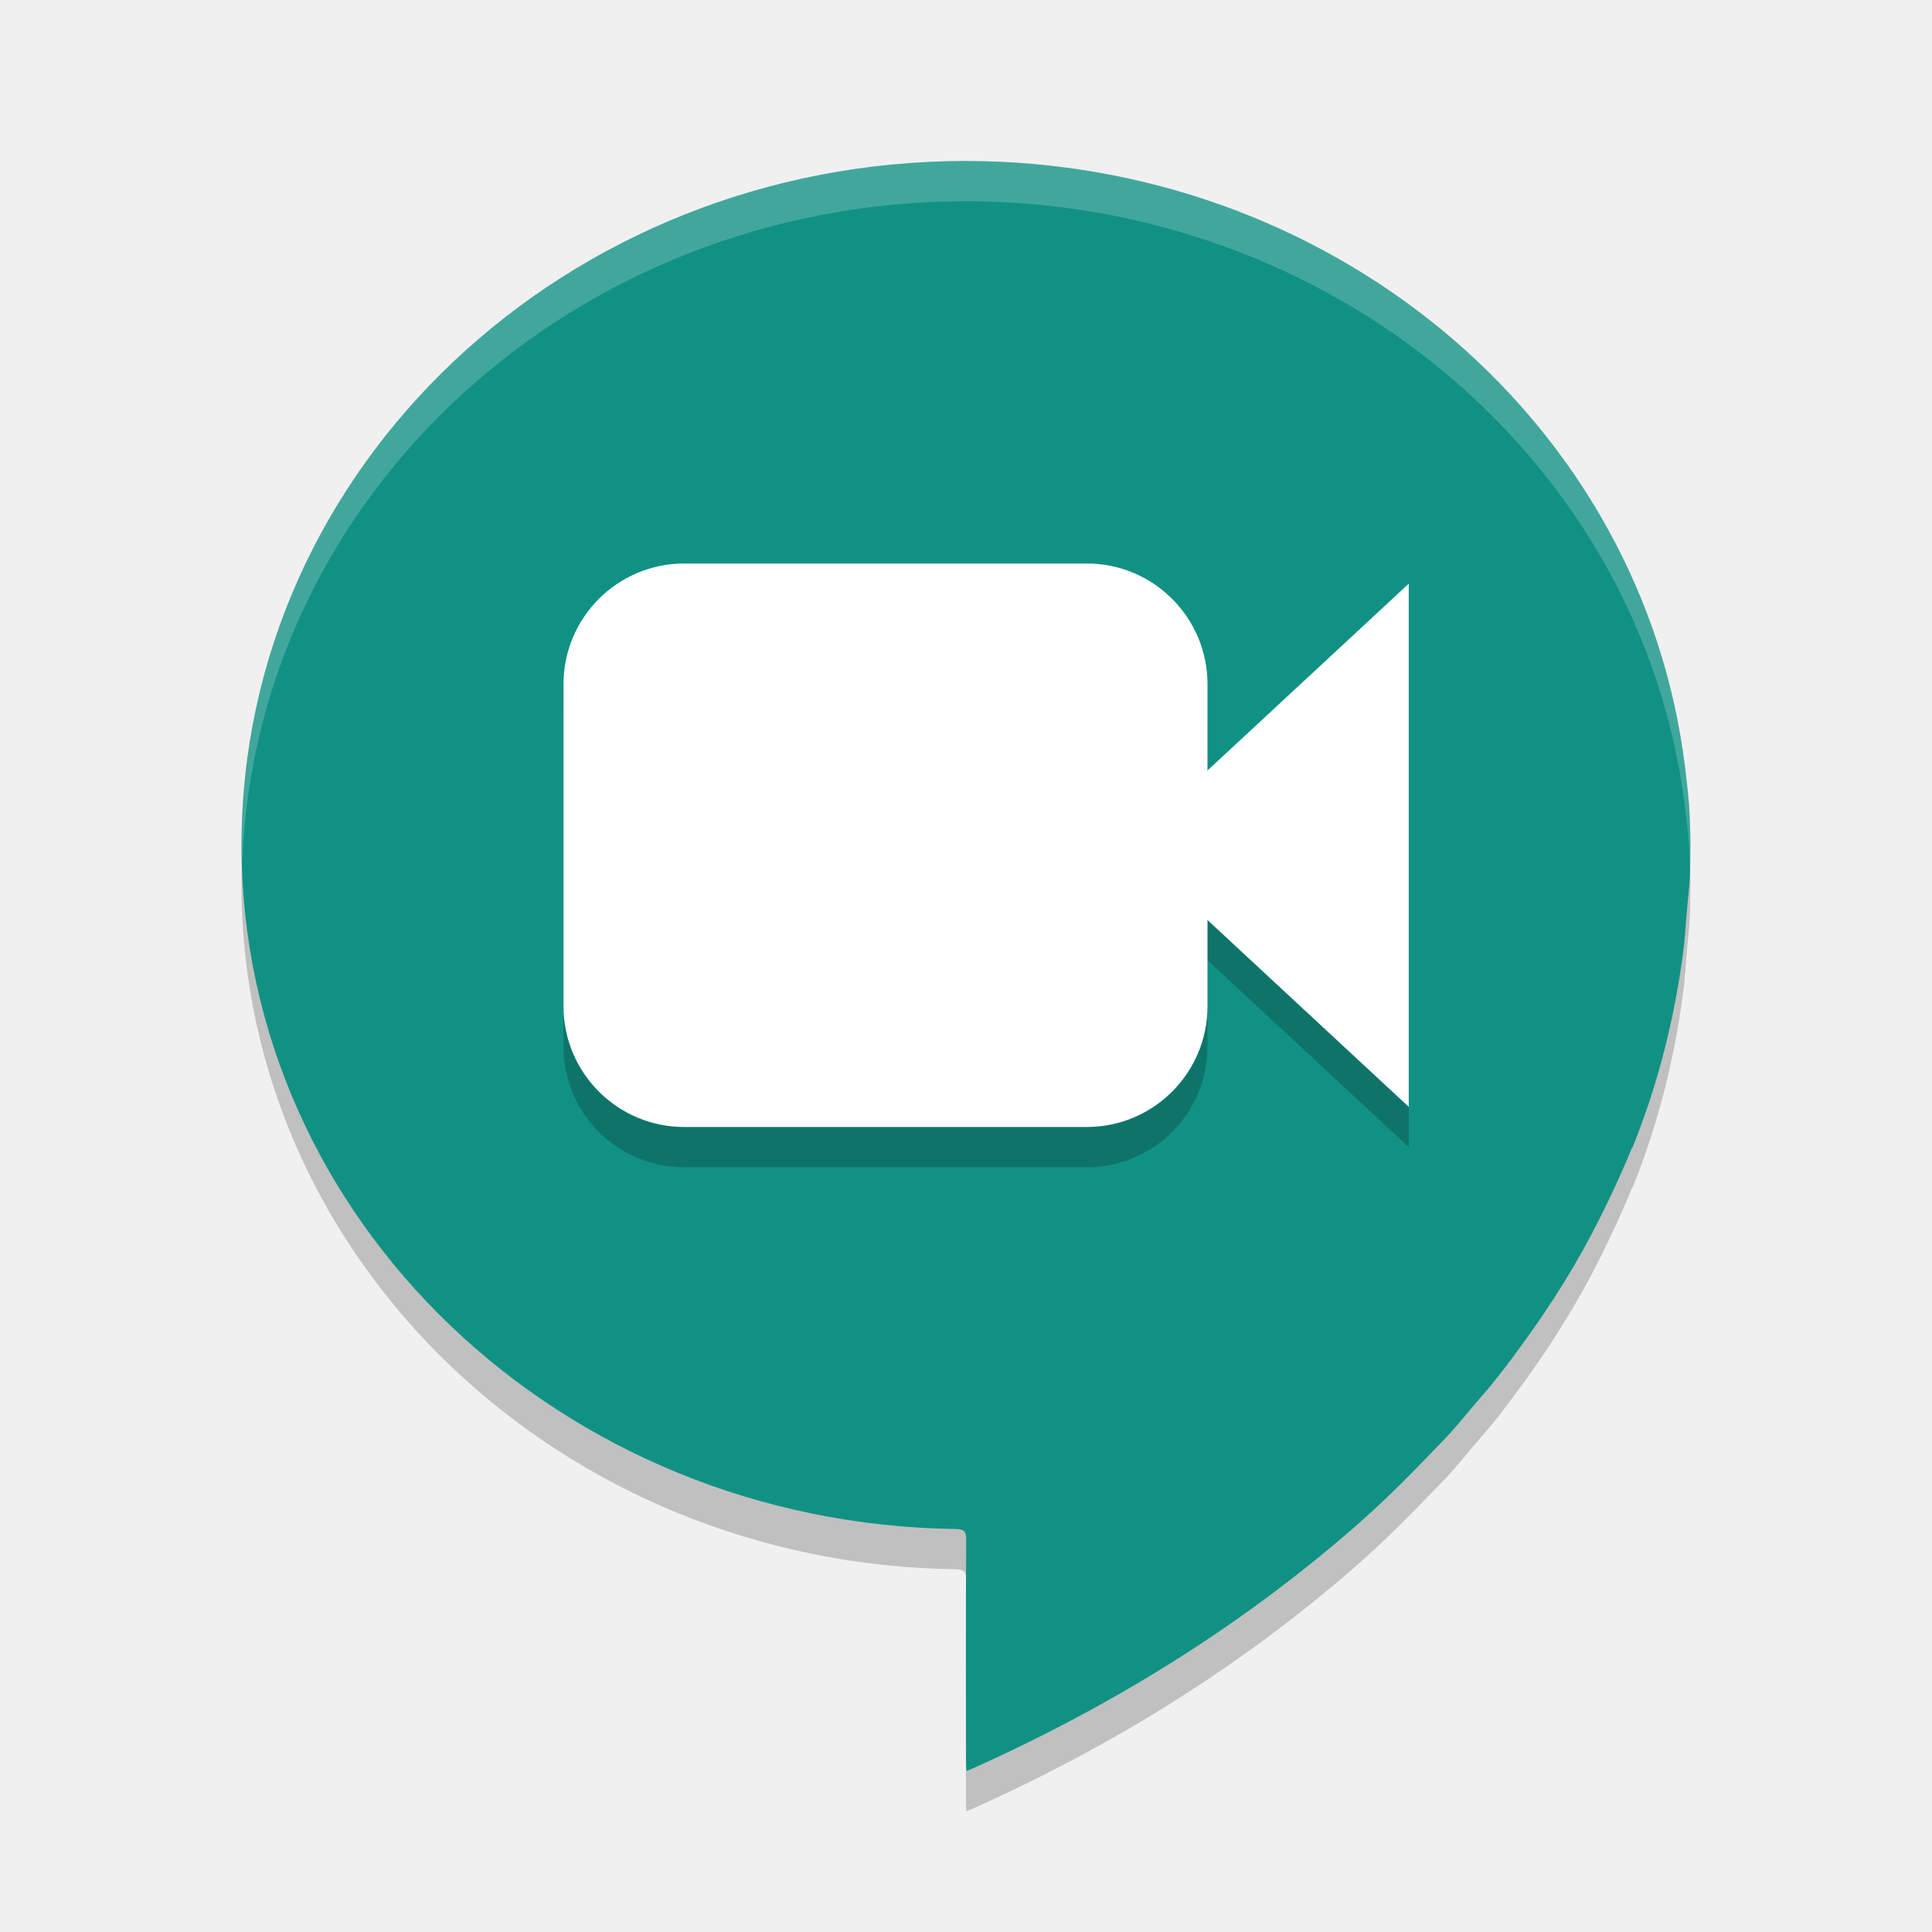
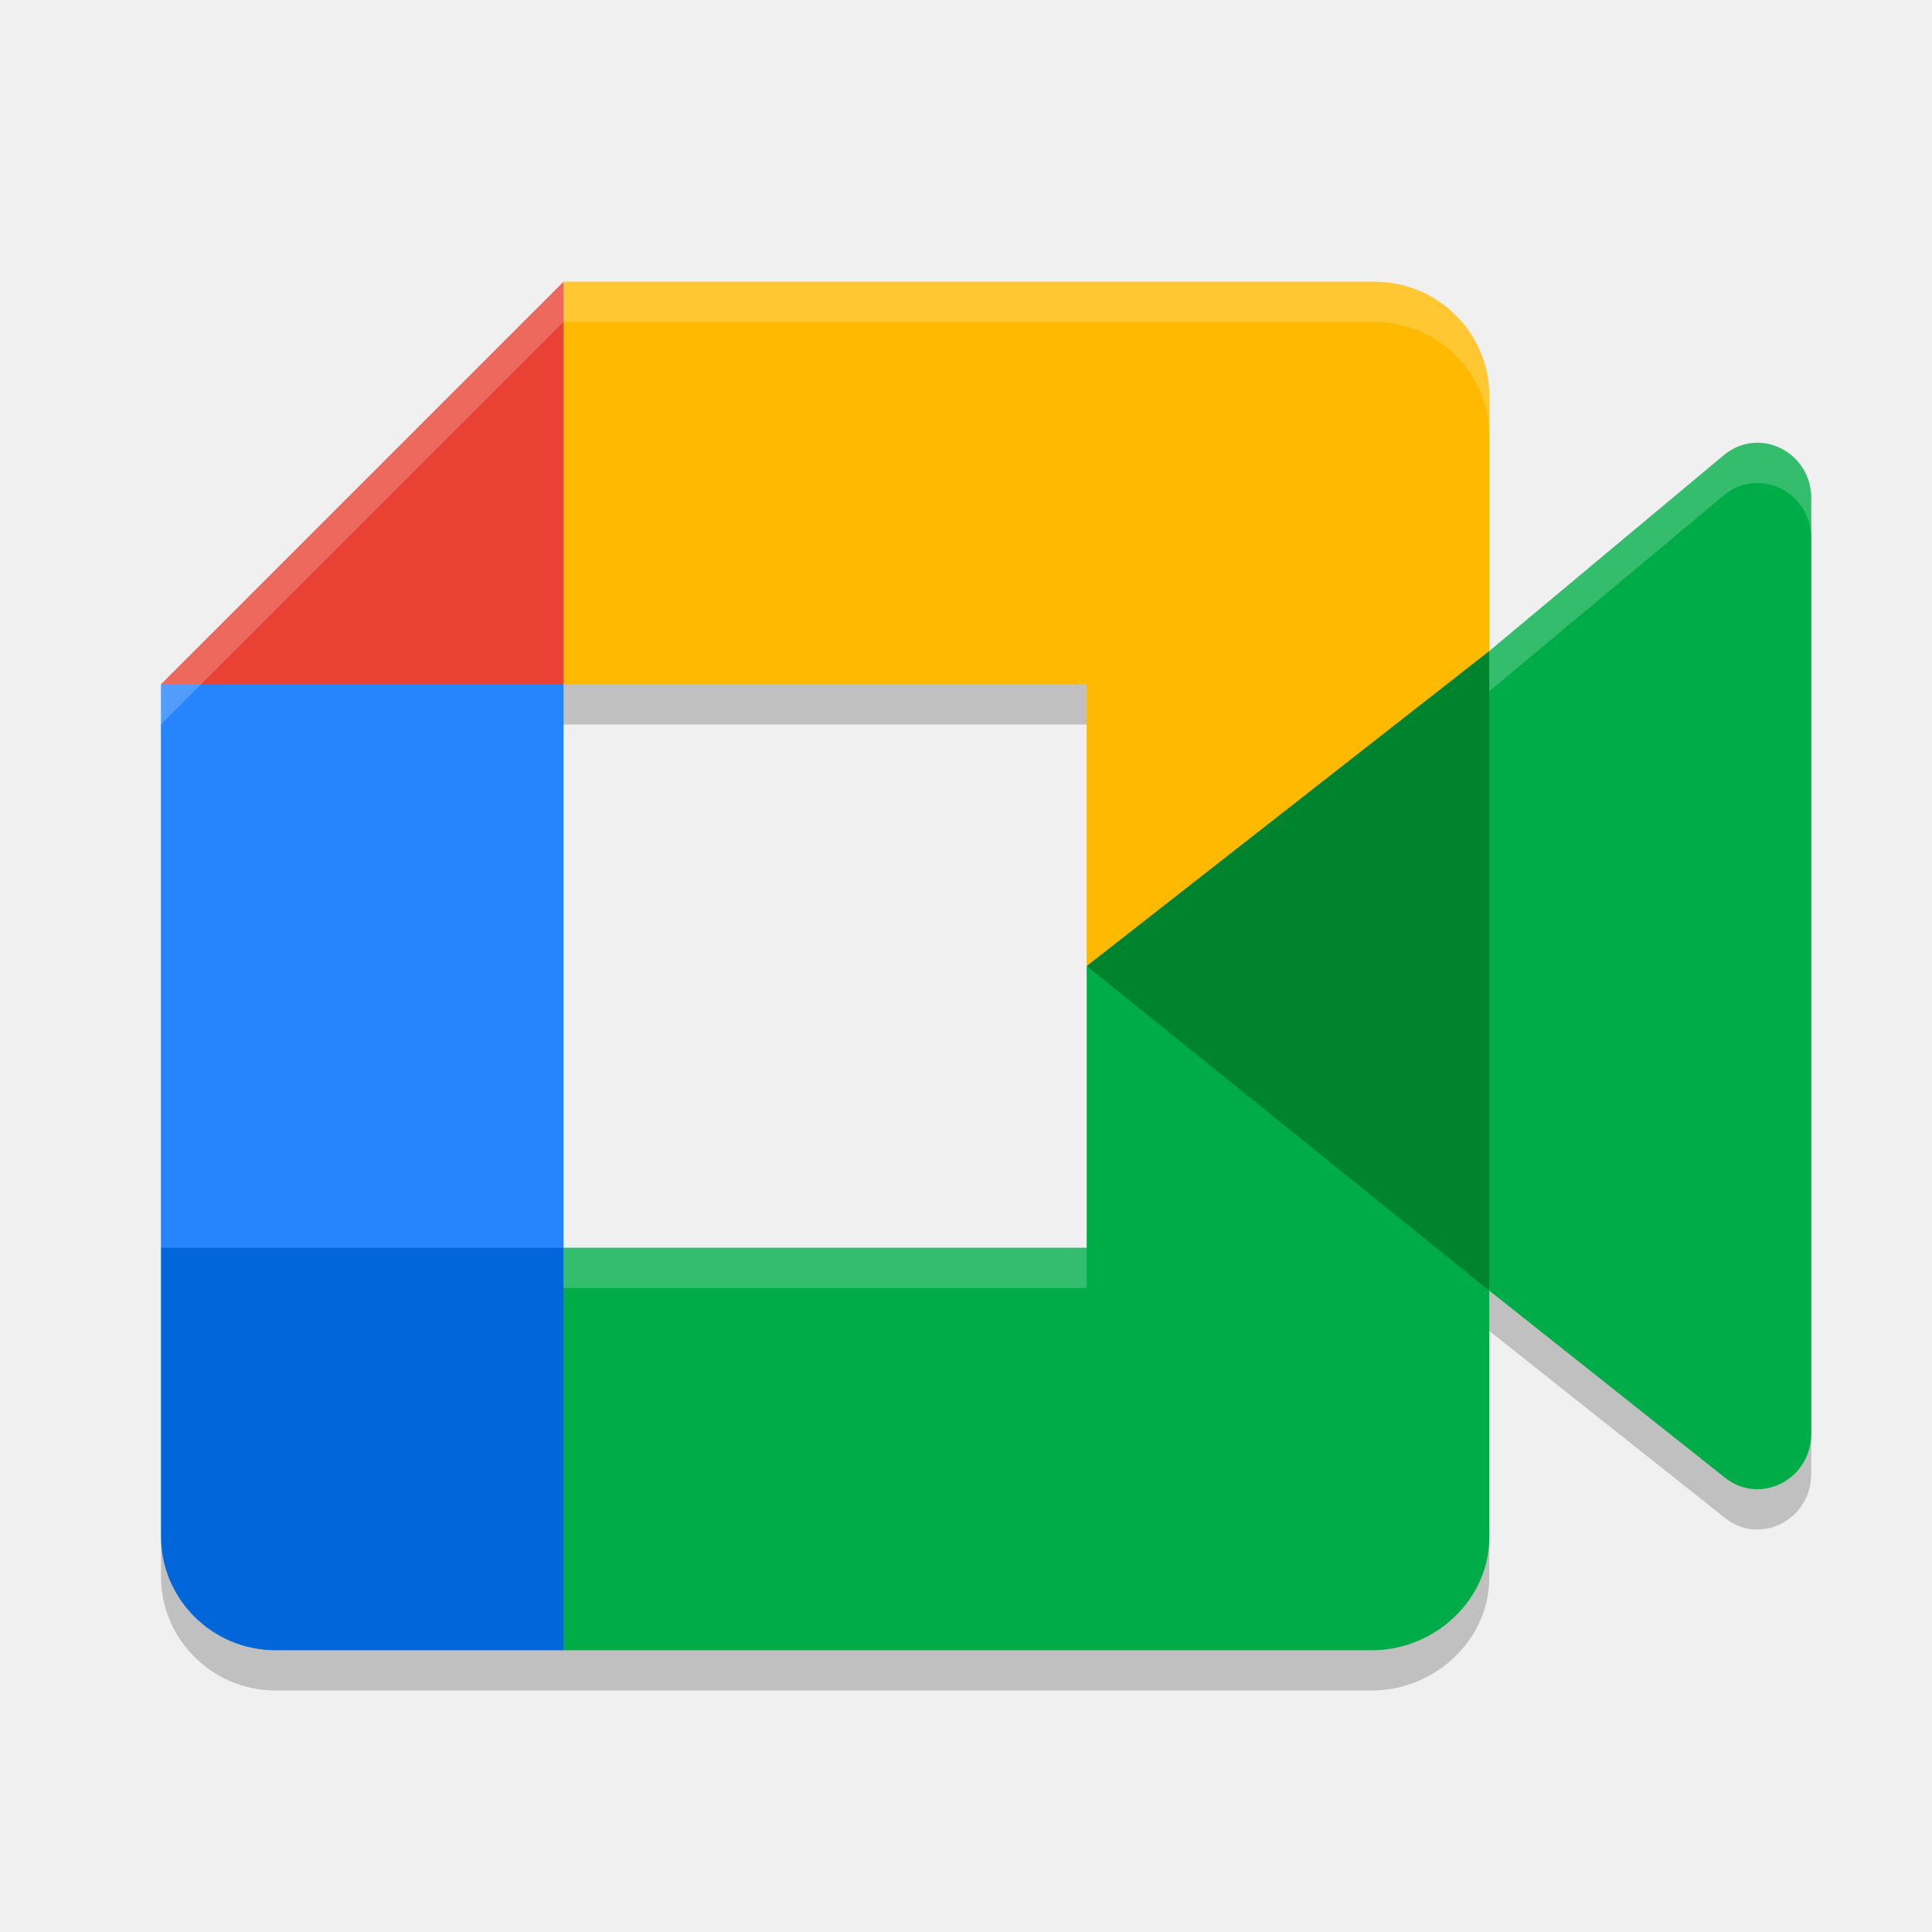
<svg xmlns="http://www.w3.org/2000/svg" width="48" height="48" version="1.1">
-   <path style="opacity:0.2" d="M 24,5 A 18,17 0 0 0 6,22 18,17 0 0 0 23.766,38.988 c 0.179,0.009 0.24,0.058 0.238,0.25 -0.01,1.747 -0.004,3.796 -0.004,5.543 2.28e-4,0.068 0.006,0.134 0.01,0.219 0.059,-0.023 0.097,-0.037 0.133,-0.053 3.443,-1.542 6.603,-3.49 9.422,-5.932 0.561,-0.486 1.097,-0.995 1.613,-1.525 0.221,-0.227 0.441,-0.457 0.662,-0.684 0.342,-0.349 0.638,-0.738 0.961,-1.105 0.372,-0.423 0.707,-0.873 1.037,-1.326 0.729,-1.001 1.38,-2.045 1.928,-3.148 0.277,-0.558 0.54,-1.12 0.773,-1.695 0.008,-0.011 0.018,-0.02 0.023,-0.031 0.636,-1.575 1.043,-3.206 1.26,-4.879 0.037,-0.281 0.051,-0.564 0.076,-0.846 a 18,17 0 0 0 0.02,-0.232 c 0.018,-0.226 0.049,-0.45 0.061,-0.676 0.014,-0.27 0.017,-0.54 0.018,-0.809 A 18,17 0 0 0 42,22 18,17 0 0 0 41.998,21.971 c -0.002,-0.331 -0.013,-0.661 -0.035,-0.99 -3.59e-4,-0.005 -0.002,-0.01 -0.002,-0.016 A 18,17 0 0 0 41.912,20.467 C 41.884,20.192 41.849,19.917 41.807,19.643 A 18,17 0 0 0 24,5 Z" />
-   <path style="fill:#119184" d="M 24,4 A 18,17 0 0 0 6,21 18,17 0 0 0 23.766,37.988 c 0.179,0.009 0.24,0.058 0.238,0.25 -0.01,1.747 -0.004,3.796 -0.004,5.543 2.28e-4,0.068 0.006,0.134 0.01,0.219 0.059,-0.023 0.097,-0.037 0.133,-0.053 3.443,-1.542 6.603,-3.49 9.422,-5.932 0.561,-0.486 1.097,-0.995 1.613,-1.525 0.221,-0.227 0.441,-0.457 0.662,-0.684 0.342,-0.349 0.638,-0.738 0.961,-1.105 0.372,-0.423 0.707,-0.873 1.037,-1.326 0.729,-1.001 1.38,-2.045 1.928,-3.148 0.277,-0.558 0.54,-1.12 0.773,-1.695 0.008,-0.011 0.018,-0.02 0.023,-0.031 0.636,-1.575 1.043,-3.206 1.26,-4.879 0.037,-0.281 0.051,-0.564 0.076,-0.846 a 18,17 0 0 0 0.02,-0.232 c 0.018,-0.226 0.049,-0.45 0.061,-0.676 0.014,-0.27 0.017,-0.54 0.018,-0.809 A 18,17 0 0 0 42,21 18,17 0 0 0 41.998,20.971 c -0.002,-0.331 -0.013,-0.661 -0.035,-0.99 -3.59e-4,-0.005 -0.002,-0.01 -0.002,-0.016 A 18,17 0 0 0 41.912,19.467 C 41.884,19.192 41.849,18.917 41.807,18.643 A 18,17 0 0 0 24,4 Z" />
-   <path style="fill:#ffffff;opacity:0.2" d="M 24 4 A 18 17 0 0 0 6 21 A 18 17 0 0 0 6.021 21.408 A 18 17 0 0 1 24 5 A 18 17 0 0 1 41.807 19.643 C 41.85 19.917 41.884 20.192 41.912 20.467 A 18 17 0 0 1 41.961 20.965 C 41.961 20.97 41.963 20.975 41.963 20.98 C 41.977 21.183 41.979 21.387 41.984 21.59 C 41.989 21.413 41.996 21.235 41.996 21.059 A 18 17 0 0 0 42 21 A 18 17 0 0 0 41.998 20.971 C 41.997 20.64 41.985 20.31 41.963 19.98 C 41.963 19.975 41.961 19.97 41.961 19.965 A 18 17 0 0 0 41.912 19.467 C 41.884 19.192 41.85 18.917 41.807 18.643 A 18 17 0 0 0 24 4 z" />
-   <path style="opacity:0.2" d="m 17,15 c -1.662,0 -3,1.338 -3,3 v 8 c 0,1.662 1.338,3 3,3 h 10 c 1.662,0 3,-1.338 3,-3 V 23.857 L 31.5,25.25 35,28.5 V 22 15.5 L 31.5,18.75 30,20.143 V 18 c 0,-1.662 -1.338,-3 -3,-3 z" />
-   <rect style="fill:#ffffff" width="16" height="14" x="14" y="14" rx="3" ry="3" />
-   <path style="fill:#ffffff" transform="matrix(0.9685718,0,0,1.557786,1.233296,-8.589898)" d="m 34.862,23.167 -3.614,-2.086 -3.614,-2.086 3.614,-2.086 3.614,-2.086 0,4.173 z" />
+   <path style="opacity:0.2" d="M 14,8 4,18 v 14 7.166 C 4,40.731 5.276,42 6.85,42 H 14 34.086 C 35.651,42 37.021,40.731 37,39.166 v -6.1 l 5.846,4.639 C 43.721,38.414 45,37.768 45,36.615 V 13.383 C 45,12.217 43.691,11.578 42.818,12.316 L 37,17.176 V 10.834 C 37,9.269 35.724,8 34.15,8 Z m 0,10 h 13 v 7 7 H 14 Z" />
+   <path fill="#00832d" d="M 27,24 31.403,28.604 37,32.066 37.964,24.028 37,16.175 31.299,19.212 Z" />
+   <path fill="#0066da" d="m 4,31 v 7.167 C 4,39.732 5.275,41 6.849,41 H 14 L 15.558,35.824 14,31 9.009,29.603 Z" />
+   <path fill="#e94235" d="M 14,7 4,17 9.009,18.397 14,17 15.434,12.237 Z" />
+   <path fill="#2684fc" d="M 14,17 H 4 v 14 h 10 z" />
+   <path style="fill:#00ac47" d="m 27,24 v 7 H 14 V 41 H 34.086 C 35.652,41 37.021,39.732 37,38.167 v -6.101 z" />
+   <path style="fill:#00ac47" d="M 42.819,11.316 37,16.175 v 15.89 l 5.846,4.639 C 43.721,37.413 45,36.767 45,35.614 V 12.383 c 0,-1.166 -1.308,-1.806 -2.181,-1.067 z" />
+   <path fill="#ffba00" d="M 34.151,7 H 14 V 17 h 13 v 7 L 37,16.175 V 9.833 C 37,8.268 35.725,7 34.151,7 Z" />
+   <path style="fill:#ffffff;opacity:0.2" d="M 14 7 L 4 17 L 4 18 L 14 8 L 34.15 8 C 35.724 8 37 9.269 37 10.834 L 37 9.834 C 37 8.269 35.724 7 34.15 7 L 14 7 z M 43.527 11.008 C 43.282 11.034 43.037 11.132 42.818 11.316 L 37 16.176 L 37 17.176 L 42.818 12.316 C 43.691 11.578 45 12.217 45 13.383 L 45 12.383 C 45 11.508 44.264 10.931 43.527 11.008 z M 14 31 L 14 32 L 27 32 L 27 31 L 14 31 z" />
</svg>
